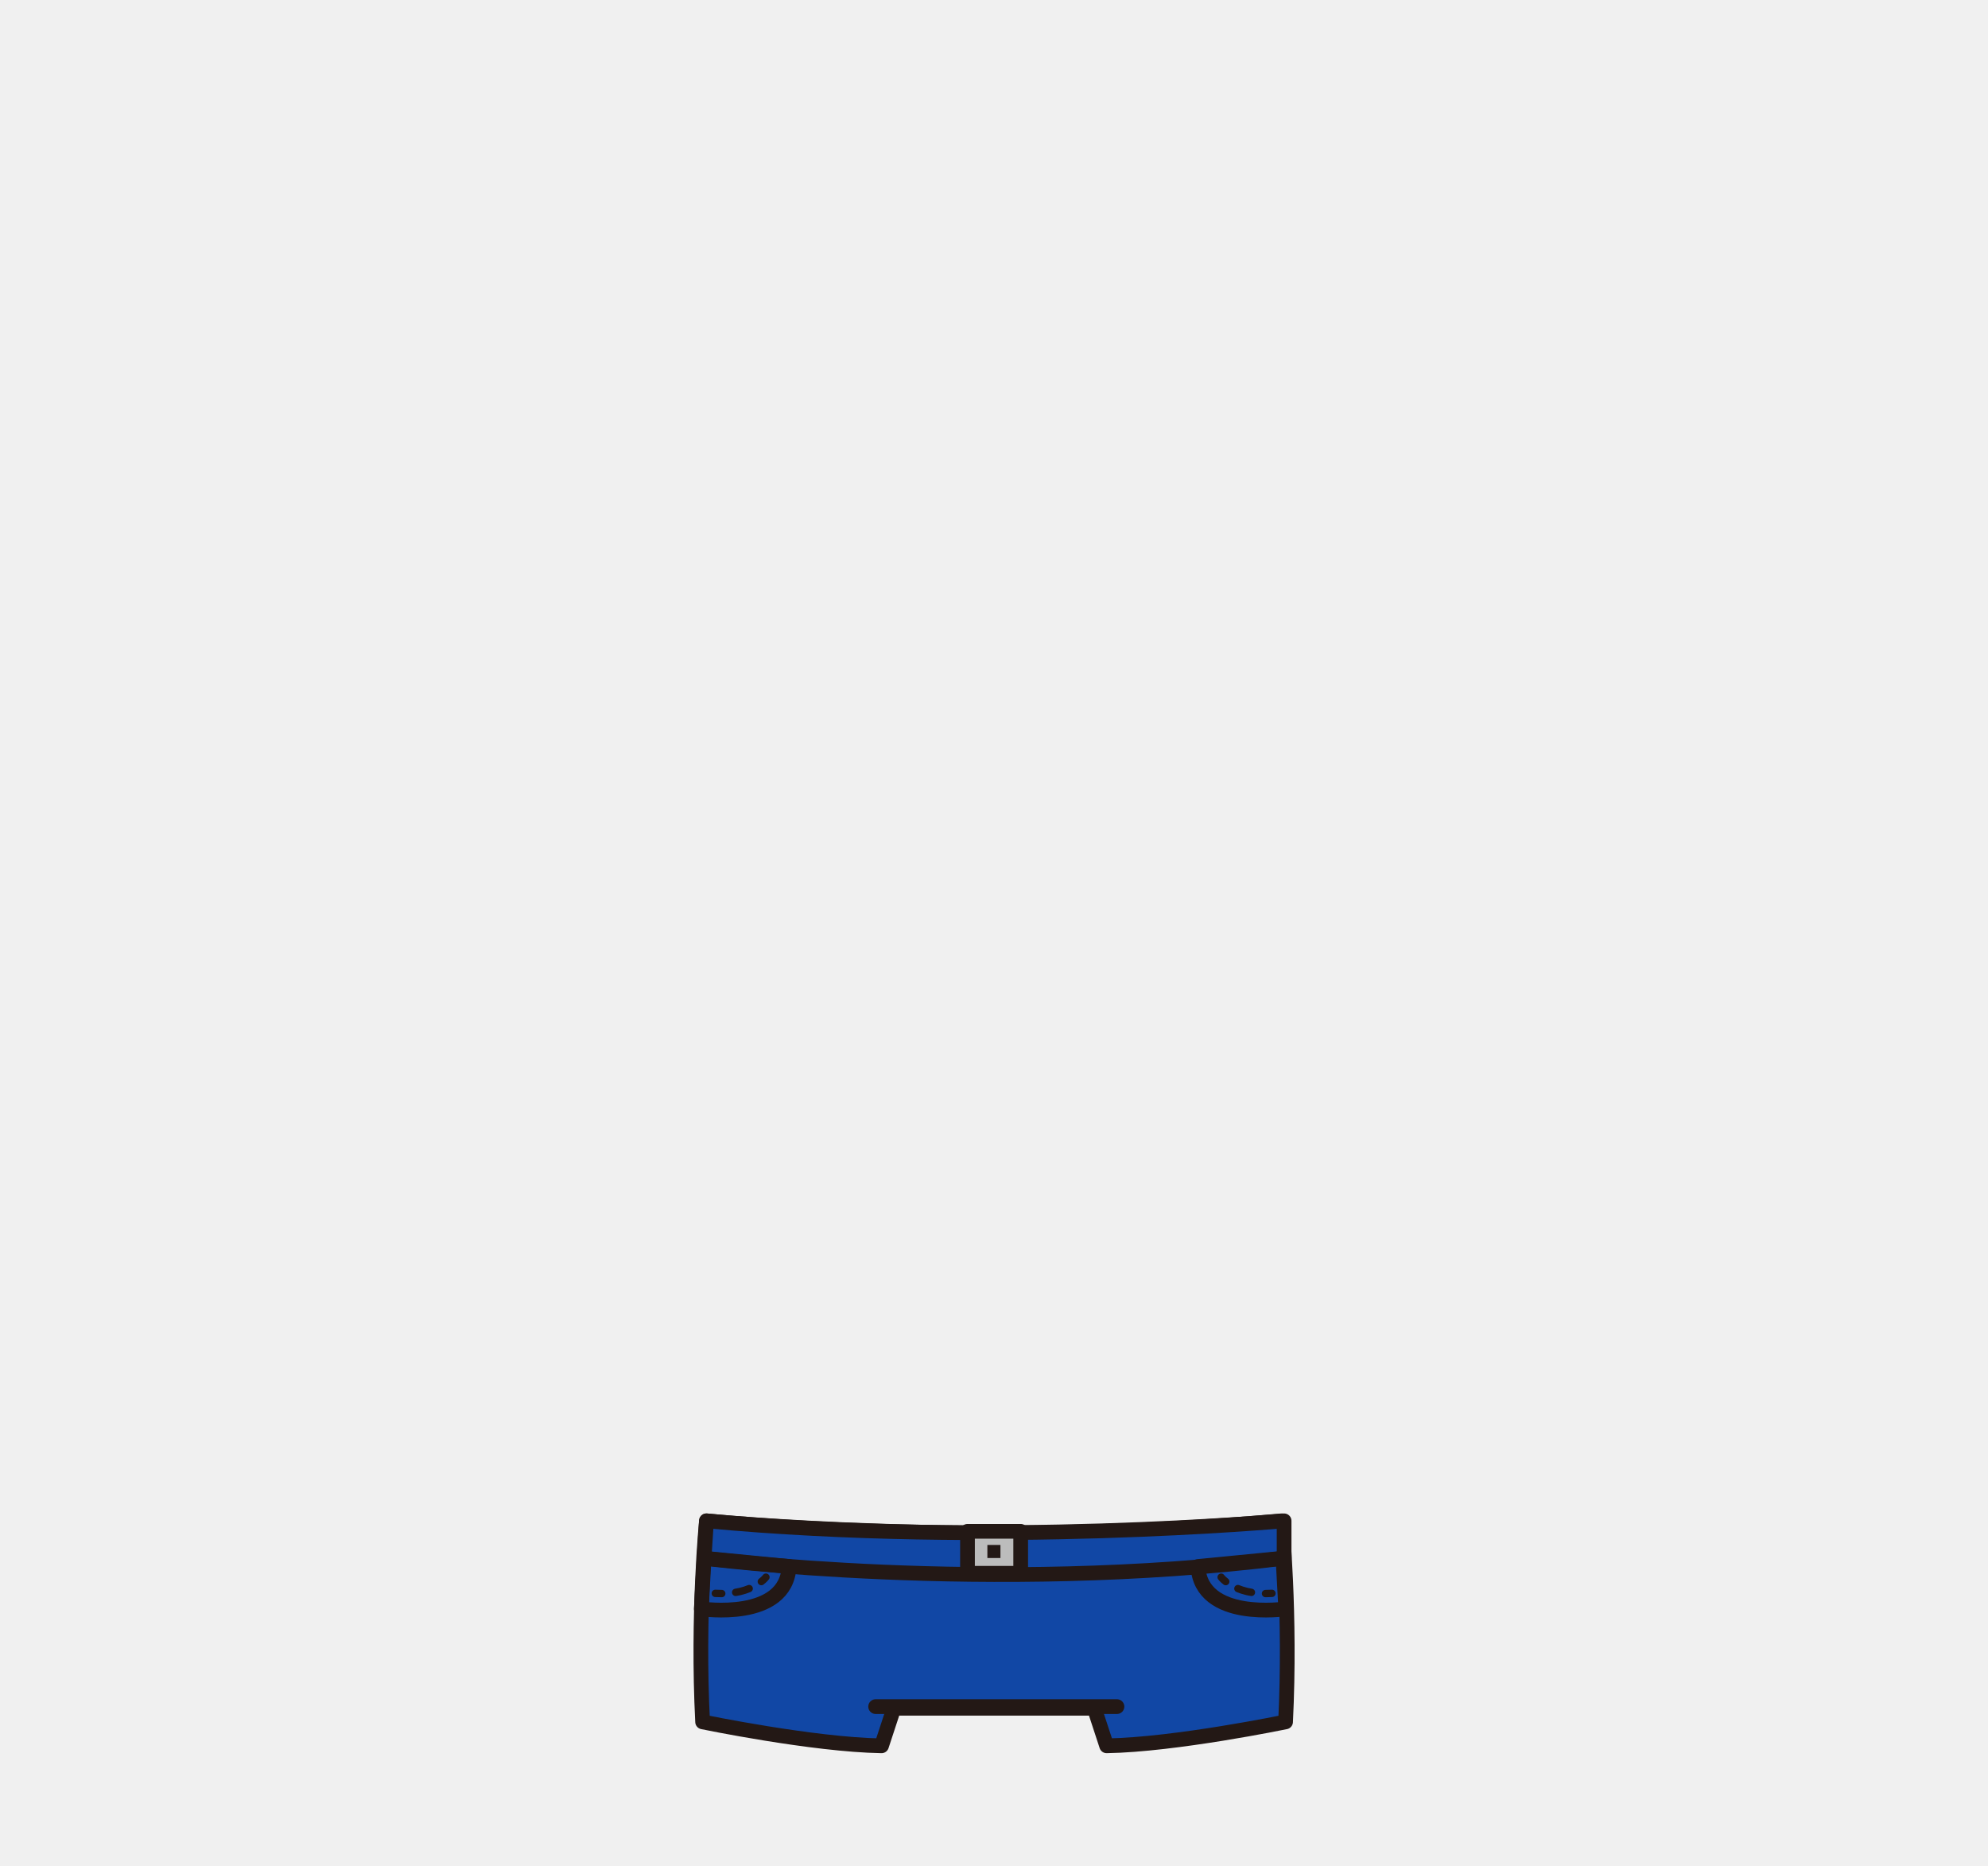
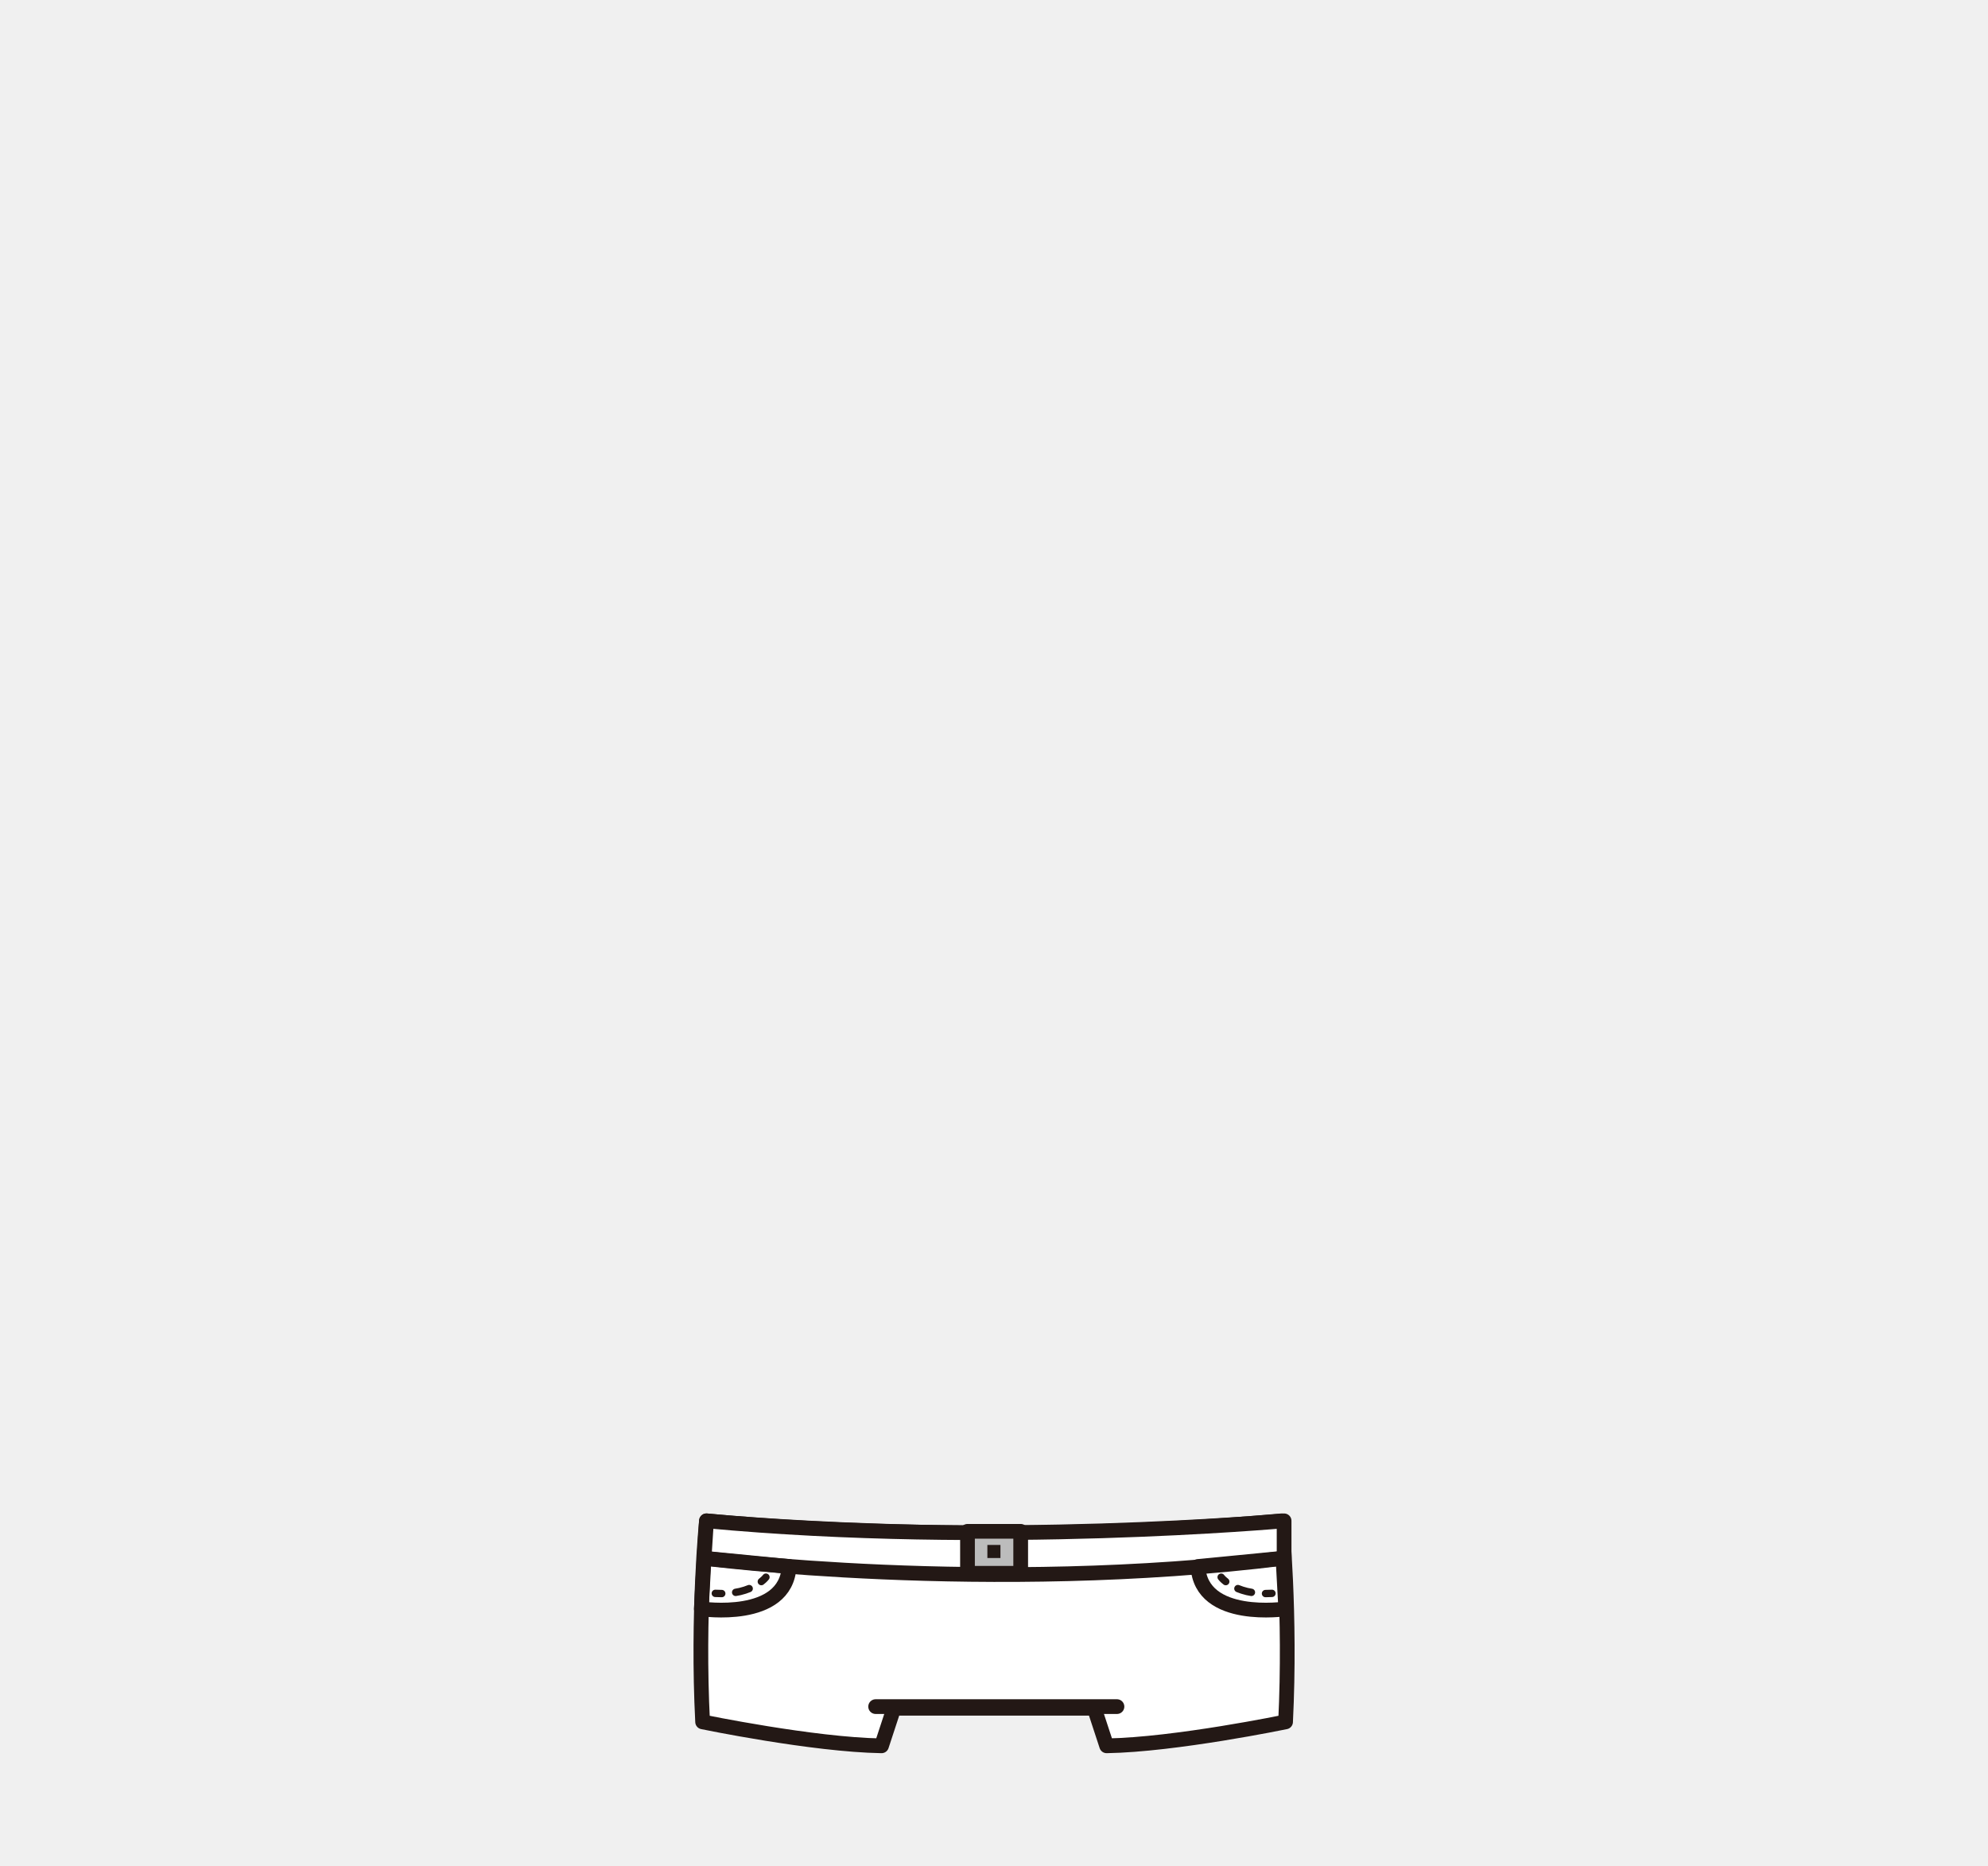
<svg xmlns="http://www.w3.org/2000/svg" version="1.1" id="레이어_1" x="0px" y="0px" viewBox="0 0 1080 1013.3" style="enable-background:new 0 0 1080 1013.3;" xml:space="preserve">
  <style type="text/css">
- 	.st0{fill:#1147A5;stroke:#231815;stroke-width:8;stroke-linecap:round;stroke-linejoin:round;stroke-miterlimit:10;}
+ 	.st0{fill:#FFFFFF;stroke:#231815;stroke-width:8;stroke-linecap:round;stroke-linejoin:round;stroke-miterlimit:10;}
	.st1{fill:none;stroke:#231815;stroke-width:8;stroke-linecap:round;stroke-linejoin:round;stroke-miterlimit:10;}
	.st2{fill:#BCBCBC;stroke:#231815;stroke-width:8;stroke-linecap:round;stroke-linejoin:round;stroke-miterlimit:10;}
	.st3{fill:#231815;}
	.st4{fill:none;stroke:#231815;stroke-width:4;stroke-linecap:round;stroke-linejoin:round;}
	.st5{fill:none;stroke:#231815;stroke-width:4;stroke-linecap:round;stroke-linejoin:round;stroke-dasharray:7.643,7.643;}
</style>
  <g id="청바지">
    <path class="st0" d="M696.3,826c0,0,5,50.5,2.1,109.2c0,0-59.9,12.4-97.2,13l-6.7-20.4H485.6l-6.7,20.4c-37.3-0.6-97.2-13-97.2-13   c-3-58.7,2.1-109.2,2.1-109.2S530.8,840.8,696.3,826z" />
    <line class="st1" x1="475.7" y1="926.9" x2="606.8" y2="926.9" />
    <path class="st0" d="M382.5,846.3c0,0,153.9,20,315.1,0V826c0,0-159.4,14.5-313.8,0L382.5,846.3z" />
    <rect x="525.6" y="831.7" class="st2" width="28.9" height="22.8" />
    <rect x="536.4" y="839.1" class="st3" width="7.1" height="7.1" />
    <path class="st1" d="M381,873.8c0,0,46,6.9,47.7-23l-46.2-4.5L381,873.8z" />
    <g>
      <g>
        <path class="st4" d="M416.1,856.6c0,0-0.8,1.1-2.5,2.4" />
        <path class="st5" d="M407,862.8c-2.9,1.2-6.6,2.2-11.1,2.5" />
        <path class="st4" d="M392.1,865.5c-1.1,0-2.3-0.1-3.5-0.1" />
      </g>
    </g>
    <path class="st1" d="M698.5,873.8c0,0-46,6.9-47.7-23l46.2-4.5L698.5,873.8z" />
    <g>
      <g>
        <path class="st4" d="M663.4,856.6c0,0,0.8,1.1,2.5,2.4" />
        <path class="st5" d="M672.5,862.8c2.9,1.2,6.6,2.2,11.1,2.5" />
        <path class="st4" d="M687.5,865.5c1.1,0,2.3-0.1,3.5-0.1" />
      </g>
    </g>
  </g>
</svg>
